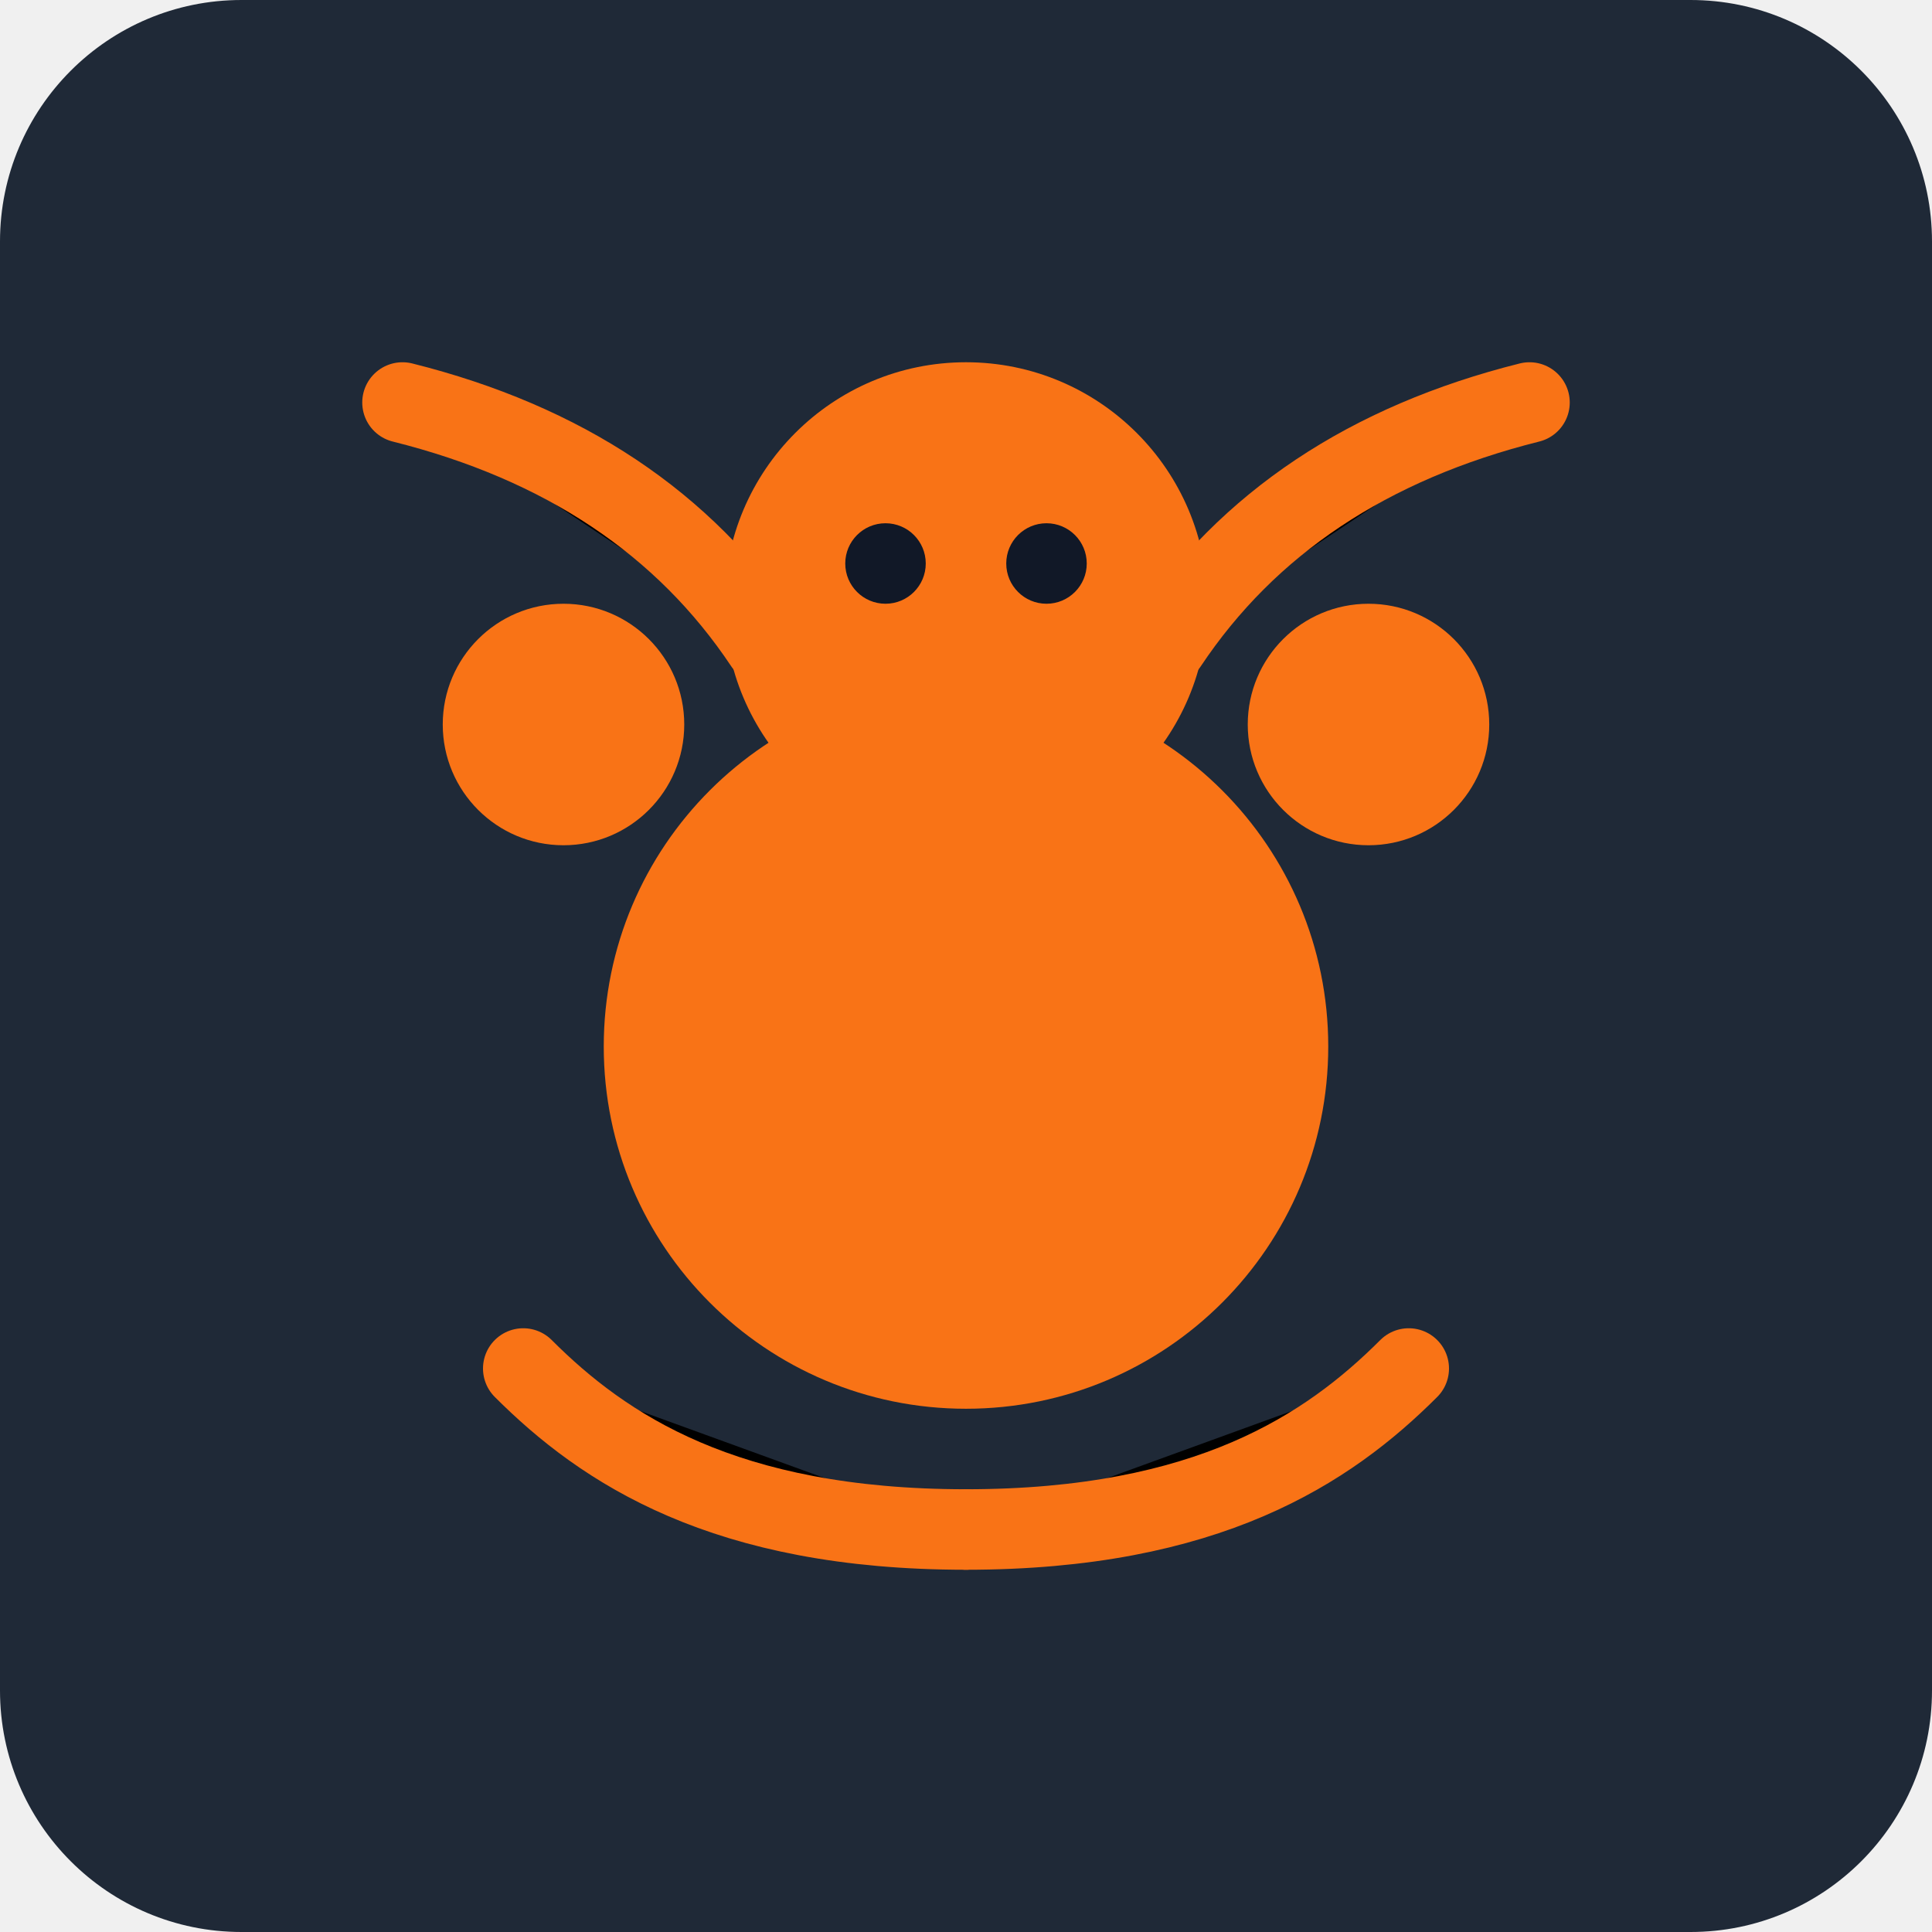
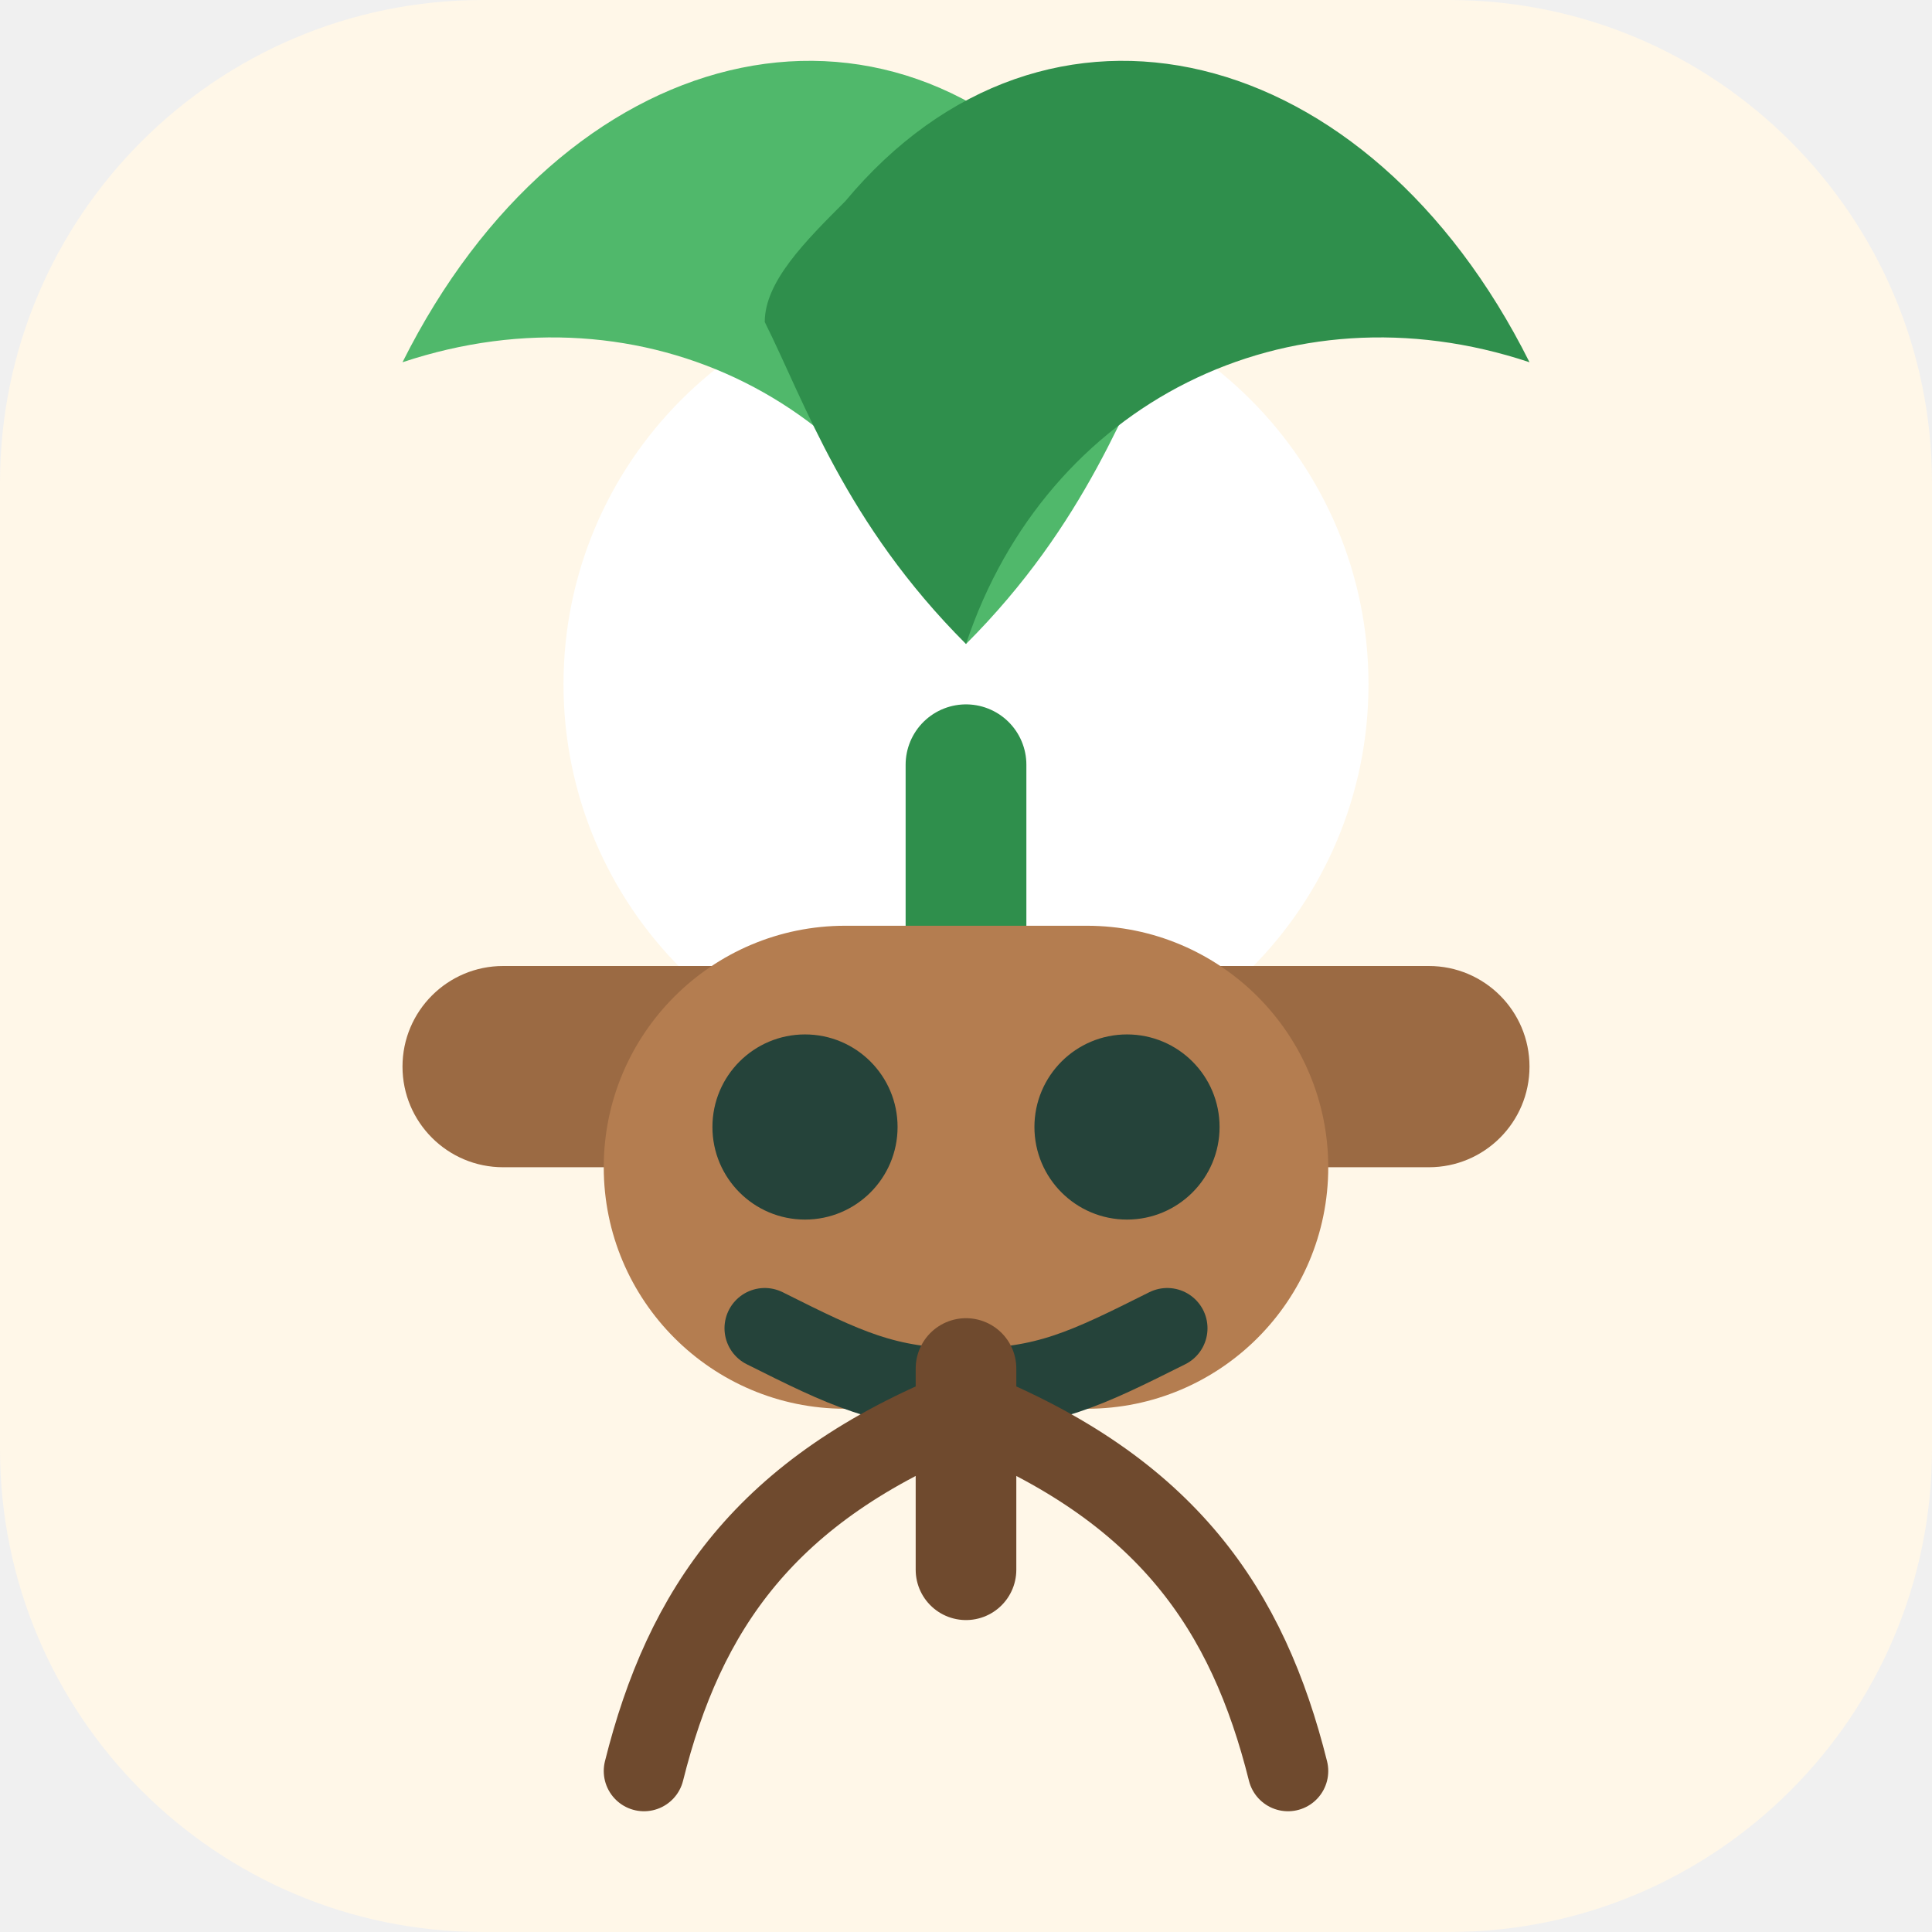
- <svg xmlns="http://www.w3.org/2000/svg" width="48" height="48" viewBox="0 0 48 48" role="img" aria-label="Anonymous">
-   <rect width="48" height="48" rx="6" fill="#1f2937" />
-   <g fill="#f97316">
-     <circle cx="24" cy="26" r="9" />
-     <circle cx="24" cy="15" r="6" />
-     <circle cx="14" cy="18" r="3" />
-     <circle cx="34" cy="18" r="3" />
-   </g>
-   <g stroke="#f97316" stroke-width="2" stroke-linecap="round">
-     <path d="M10 10c4 1 7 3 9 6" />
-     <path d="M38 10c-4 1-7 3-9 6" />
-     <path d="M13 34c2 2 5 4 11 4" />
-     <path d="M35 34c-2 2-5 4-11 4" />
-   </g>
-   <g fill="#111827">
-     <circle cx="22" cy="14" r="1" />
-     <circle cx="26" cy="14" r="1" />
-   </g>
+ <svg xmlns="http://www.w3.org/2000/svg" width="48" height="48" viewBox="0 0 48 48" role="img" aria-label="My Farm Adviser mascot">
+   <rect width="48" height="48" rx="12" fill="#fff7e8" />
+   <circle cx="24" cy="17" r="10" fill="#ffffff" />
+   <path d="M24 19v9" stroke="#2f8f4c" stroke-width="3" stroke-linecap="round" />
+   <path d="M24 16c-2-6-8-9-14-7 4-8 12-10 17-4 1 1 2 2 2 3-1 2-2 5-5 8z" fill="#50b86b" />
+   <path d="M24 16c2-6 8-9 14-7-4-8-12-10-17-4-1 1-2 2-2 3 1 2 2 5 5 8z" fill="#2f8f4c" />
+   <rect x="10" y="24" width="28" height="5" rx="2.5" fill="#9b6a43" />
+   <rect x="15" y="23" width="18" height="12" rx="6" fill="#b47d50" />
+   <circle cx="20" cy="28" r="2.3" fill="#25433a" />
+   <circle cx="28" cy="28" r="2.3" fill="#25433a" />
+   <path d="M19 33c2 1 3 1.5 5 1.5s3-.5 5-1.5" fill="none" stroke="#25433a" stroke-width="2" stroke-linecap="round" />
+   <path d="M24 34v5" stroke="#6f4a2e" stroke-width="2.5" stroke-linecap="round" />
+   <path d="M24 35c-5 2-7 5-8 9" fill="none" stroke="#6f4a2e" stroke-width="2" stroke-linecap="round" />
+   <path d="M24 35c5 2 7 5 8 9" fill="none" stroke="#6f4a2e" stroke-width="2" stroke-linecap="round" />
</svg>
